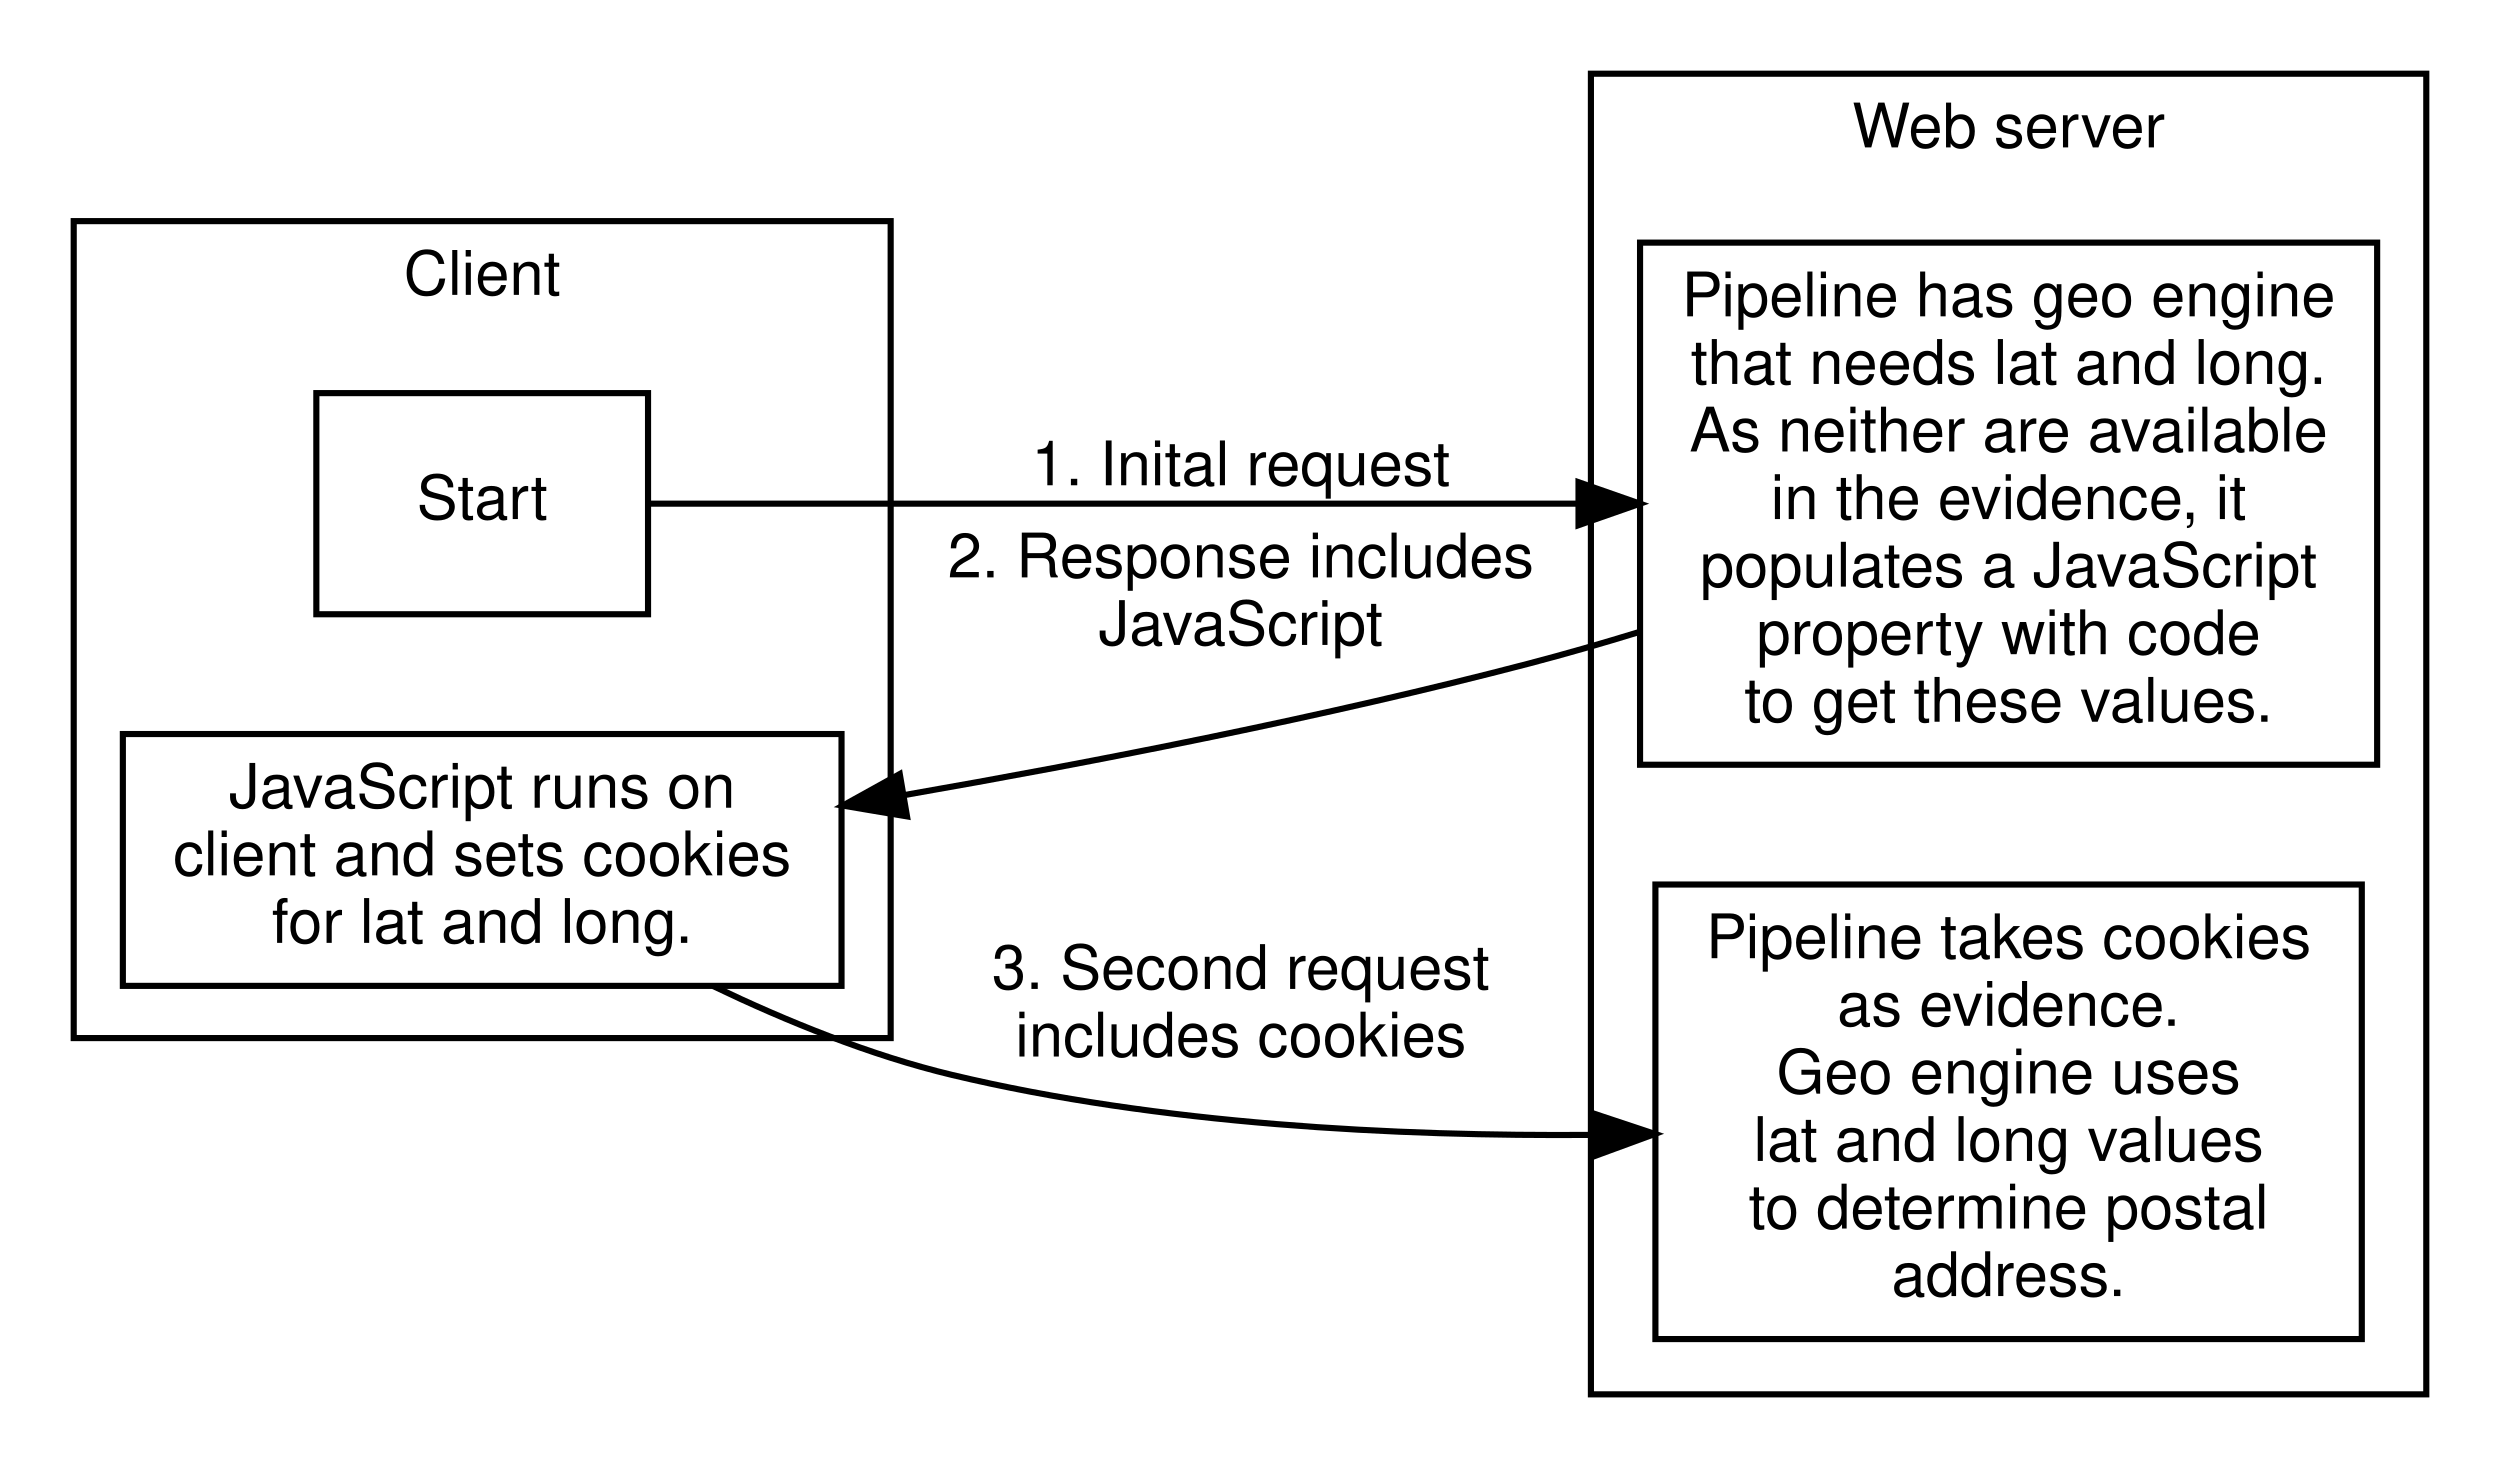
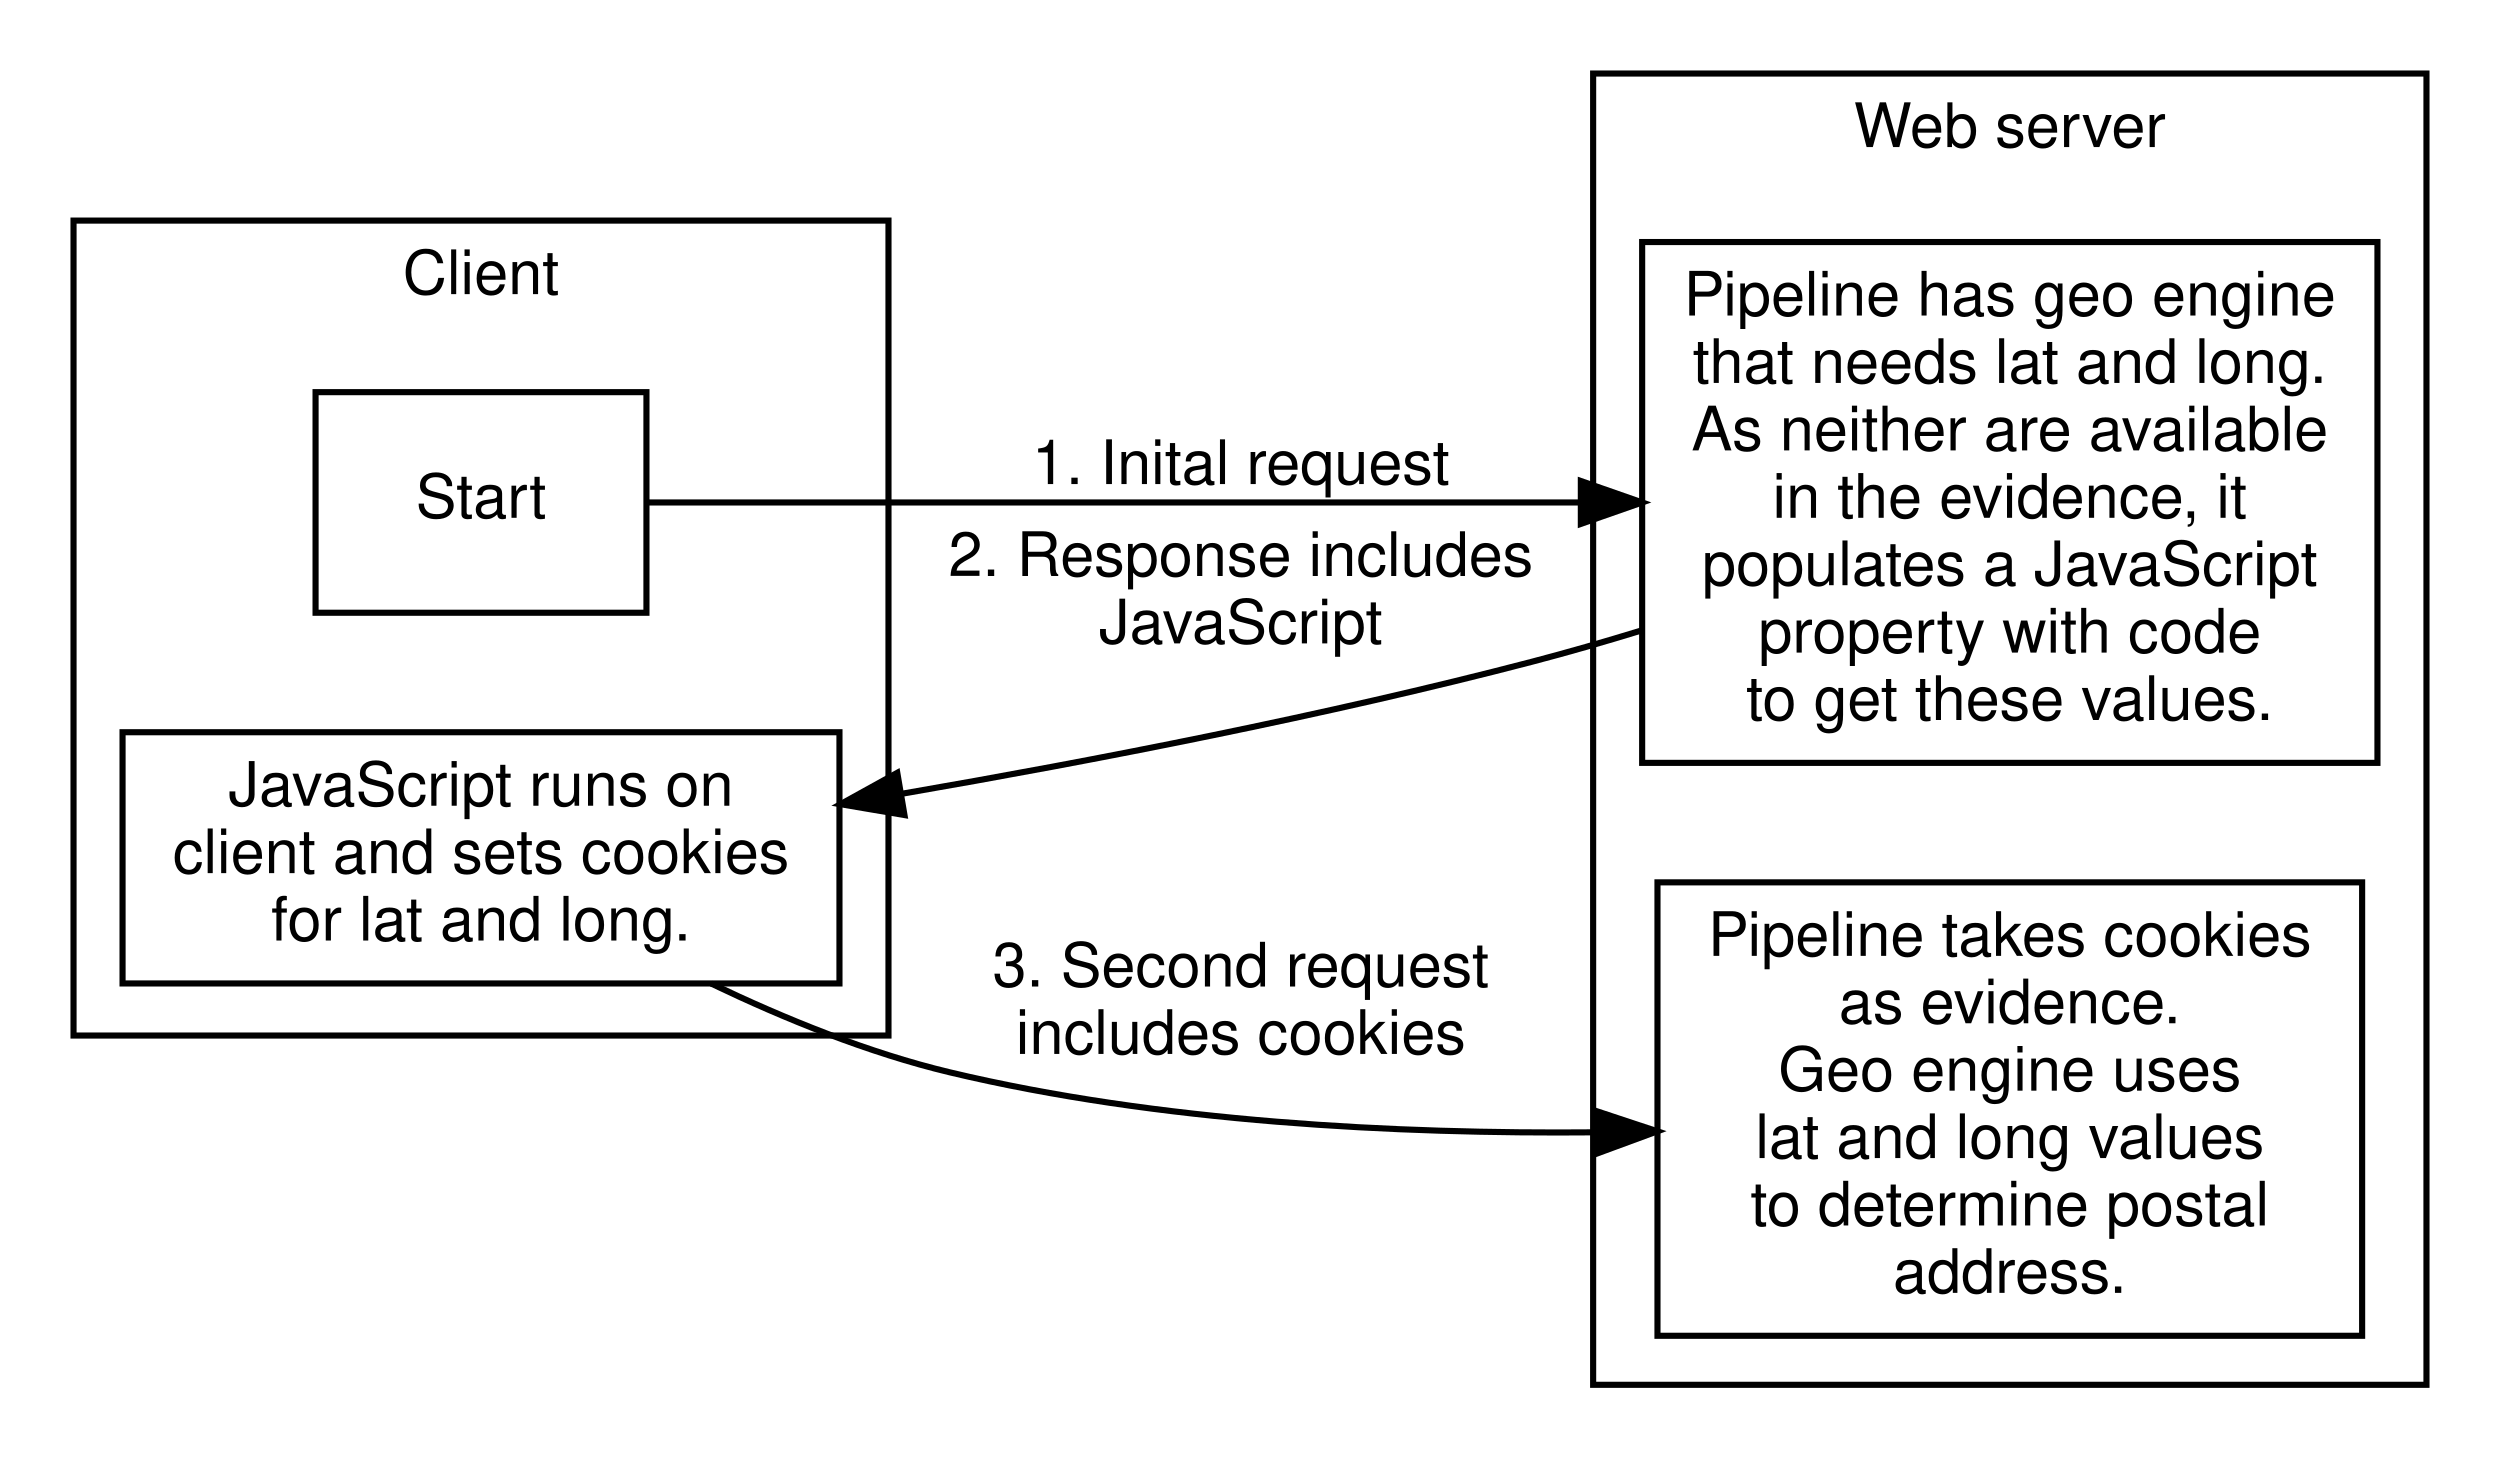
- <svg xmlns="http://www.w3.org/2000/svg" width="407pt" height="239pt" viewBox="0.00 0.00 407.00 239.00">
-   <g id="graph0" class="graph" transform="scale(1 1) rotate(0) translate(4 235)">
+ <svg xmlns="http://www.w3.org/2000/svg" width="408pt" height="238pt" viewBox="0.00 0.00 408.00 238.00">
+   <g id="graph0" class="graph" transform="scale(1 1) rotate(0) translate(4 234)">
    <g id="clust1" class="cluster">
-       <polygon fill="none" stroke="black" points="255,-8 255,-223 391,-223 391,-8 255,-8" />
-       <text text-anchor="middle" x="323" y="-211" font-family="Helvetica,sans-Serif" font-size="10.00">Web server</text>
+       <polygon fill="none" stroke="black" points="256,-8 256,-222 392,-222 392,-8 256,-8" />
+       <text text-anchor="middle" x="324" y="-210" font-family="Helvetica,sans-Serif" font-size="10.00">Web server</text>
    </g>
    <g id="clust2" class="cluster">
-       <polygon fill="none" stroke="black" points="8,-66 8,-199 141,-199 141,-66 8,-66" />
-       <text text-anchor="middle" x="74.5" y="-187" font-family="Helvetica,sans-Serif" font-size="10.00">Client</text>
+       <polygon fill="none" stroke="black" points="8,-65 8,-198 141,-198 141,-65 8,-65" />
+       <text text-anchor="middle" x="74.5" y="-186" font-family="Helvetica,sans-Serif" font-size="10.00">Client</text>
    </g>
    <g id="node1" class="node">
-       <polygon fill="none" stroke="black" points="263,-110.5 263,-195.5 383,-195.5 383,-110.5 263,-110.5" />
-       <text text-anchor="middle" x="323" y="-183.5" font-family="Helvetica,sans-Serif" font-size="10.00">Pipeline has geo engine</text>
-       <text text-anchor="middle" x="323" y="-172.5" font-family="Helvetica,sans-Serif" font-size="10.00">that needs lat and long.</text>
-       <text text-anchor="middle" x="323" y="-161.5" font-family="Helvetica,sans-Serif" font-size="10.00">As neither are available</text>
-       <text text-anchor="middle" x="323" y="-150.5" font-family="Helvetica,sans-Serif" font-size="10.00">in the evidence, it</text>
-       <text text-anchor="middle" x="323" y="-139.5" font-family="Helvetica,sans-Serif" font-size="10.00">populates a JavaScript</text>
-       <text text-anchor="middle" x="323" y="-128.5" font-family="Helvetica,sans-Serif" font-size="10.00">property with code</text>
-       <text text-anchor="middle" x="323" y="-117.5" font-family="Helvetica,sans-Serif" font-size="10.00">to get these values.</text>
+       <polygon fill="none" stroke="black" points="264,-109.5 264,-194.5 384,-194.5 384,-109.5 264,-109.5" />
+       <text text-anchor="middle" x="324" y="-182.5" font-family="Helvetica,sans-Serif" font-size="10.00">Pipeline has geo engine</text>
+       <text text-anchor="middle" x="324" y="-171.5" font-family="Helvetica,sans-Serif" font-size="10.00">that needs lat and long.</text>
+       <text text-anchor="middle" x="324" y="-160.5" font-family="Helvetica,sans-Serif" font-size="10.00">As neither are available</text>
+       <text text-anchor="middle" x="324" y="-149.5" font-family="Helvetica,sans-Serif" font-size="10.00">in the evidence, it</text>
+       <text text-anchor="middle" x="324" y="-138.5" font-family="Helvetica,sans-Serif" font-size="10.00">populates a JavaScript</text>
+       <text text-anchor="middle" x="324" y="-127.5" font-family="Helvetica,sans-Serif" font-size="10.00">property with code</text>
+       <text text-anchor="middle" x="324" y="-116.5" font-family="Helvetica,sans-Serif" font-size="10.00">to get these values.</text>
    </g>
    <g id="node4" class="node">
-       <polygon fill="none" stroke="black" points="16,-74.5 16,-115.5 133,-115.5 133,-74.5 16,-74.5" />
-       <text text-anchor="middle" x="74.5" y="-103.5" font-family="Helvetica,sans-Serif" font-size="10.00">JavaScript runs on</text>
-       <text text-anchor="middle" x="74.5" y="-92.5" font-family="Helvetica,sans-Serif" font-size="10.00">client and sets cookies</text>
-       <text text-anchor="middle" x="74.5" y="-81.5" font-family="Helvetica,sans-Serif" font-size="10.00">for lat and long.</text>
+       <polygon fill="none" stroke="black" points="16,-73.5 16,-114.5 133,-114.5 133,-73.5 16,-73.5" />
+       <text text-anchor="middle" x="74.5" y="-102.5" font-family="Helvetica,sans-Serif" font-size="10.00">JavaScript runs on</text>
+       <text text-anchor="middle" x="74.5" y="-91.5" font-family="Helvetica,sans-Serif" font-size="10.00">client and sets cookies</text>
+       <text text-anchor="middle" x="74.5" y="-80.5" font-family="Helvetica,sans-Serif" font-size="10.00">for lat and long.</text>
    </g>
    <g id="edge2" class="edge">
-       <path fill="none" stroke="black" d="M262.977,-132.146C256.939,-130.291 250.869,-128.537 245,-127 211.801,-118.306 174.359,-110.984 143.126,-105.546" />
-       <polygon fill="black" stroke="black" points="143.664,-102.088 133.216,-103.848 142.481,-108.987 143.664,-102.088" />
-       <text text-anchor="middle" x="198" y="-141" font-family="Helvetica,sans-Serif" font-size="10.00">2. Response includes</text>
-       <text text-anchor="middle" x="198" y="-130" font-family="Helvetica,sans-Serif" font-size="10.00">JavaScript</text>
+       <path fill="none" stroke="black" d="M263.979,-131.14C257.941,-129.286 251.87,-127.534 246,-126 212.476,-117.24 174.648,-109.891 143.156,-104.453" />
+       <polygon fill="black" stroke="black" points="143.612,-100.981 133.167,-102.756 142.439,-107.882 143.612,-100.981" />
+       <text text-anchor="middle" x="198.5" y="-140" font-family="Helvetica,sans-Serif" font-size="10.00">2. Response includes</text>
+       <text text-anchor="middle" x="198.5" y="-129" font-family="Helvetica,sans-Serif" font-size="10.00">JavaScript</text>
    </g>
    <g id="node2" class="node">
-       <polygon fill="none" stroke="black" points="265.5,-17 265.5,-91 380.5,-91 380.5,-17 265.5,-17" />
-       <text text-anchor="middle" x="323" y="-79" font-family="Helvetica,sans-Serif" font-size="10.00">Pipeline takes cookies</text>
-       <text text-anchor="middle" x="323" y="-68" font-family="Helvetica,sans-Serif" font-size="10.00">as evidence.</text>
-       <text text-anchor="middle" x="323" y="-57" font-family="Helvetica,sans-Serif" font-size="10.00">Geo engine uses</text>
-       <text text-anchor="middle" x="323" y="-46" font-family="Helvetica,sans-Serif" font-size="10.00">lat and long values</text>
-       <text text-anchor="middle" x="323" y="-35" font-family="Helvetica,sans-Serif" font-size="10.00">to determine postal</text>
-       <text text-anchor="middle" x="323" y="-24" font-family="Helvetica,sans-Serif" font-size="10.00">address.</text>
+       <polygon fill="none" stroke="black" points="266.5,-16 266.5,-90 381.5,-90 381.5,-16 266.5,-16" />
+       <text text-anchor="middle" x="324" y="-78" font-family="Helvetica,sans-Serif" font-size="10.00">Pipeline takes cookies</text>
+       <text text-anchor="middle" x="324" y="-67" font-family="Helvetica,sans-Serif" font-size="10.00">as evidence.</text>
+       <text text-anchor="middle" x="324" y="-56" font-family="Helvetica,sans-Serif" font-size="10.00">Geo engine uses</text>
+       <text text-anchor="middle" x="324" y="-45" font-family="Helvetica,sans-Serif" font-size="10.00">lat and long values</text>
+       <text text-anchor="middle" x="324" y="-34" font-family="Helvetica,sans-Serif" font-size="10.00">to determine postal</text>
+       <text text-anchor="middle" x="324" y="-23" font-family="Helvetica,sans-Serif" font-size="10.00">address.</text>
    </g>
    <g id="node3" class="node">
-       <polygon fill="none" stroke="black" points="47.5,-135 47.5,-171 101.5,-171 101.5,-135 47.5,-135" />
-       <text text-anchor="middle" x="74.5" y="-150.5" font-family="Helvetica,sans-Serif" font-size="10.00">Start</text>
+       <polygon fill="none" stroke="black" points="47.5,-134 47.5,-170 101.5,-170 101.5,-134 47.5,-134" />
+       <text text-anchor="middle" x="74.5" y="-149.5" font-family="Helvetica,sans-Serif" font-size="10.00">Start</text>
    </g>
    <g id="edge1" class="edge">
-       <path fill="none" stroke="black" d="M101.88,-153C137.61,-153 202.681,-153 252.841,-153" />
-       <polygon fill="black" stroke="black" points="252.982,-156.5 262.982,-153 252.982,-149.5 252.982,-156.5" />
-       <text text-anchor="middle" x="198" y="-156" font-family="Helvetica,sans-Serif" font-size="10.00">1. Inital request</text>
+       <path fill="none" stroke="black" d="M101.519,-152C137.339,-152 203.154,-152 253.764,-152" />
+       <polygon fill="black" stroke="black" points="253.993,-155.5 263.993,-152 253.993,-148.5 253.993,-155.5" />
+       <text text-anchor="middle" x="198.5" y="-155" font-family="Helvetica,sans-Serif" font-size="10.00">1. Inital request</text>
    </g>
    <g id="edge3" class="edge">
-       <path fill="none" stroke="black" d="M112.069,-74.484C124.103,-68.714 137.791,-63.157 151,-60 184.762,-51.932 223.33,-49.979 255.283,-50.24" />
-       <polygon fill="black" stroke="black" points="255.357,-53.741 265.411,-50.397 255.466,-46.742 255.357,-53.741" />
-       <text text-anchor="middle" x="198" y="-74" font-family="Helvetica,sans-Serif" font-size="10.00">3. Second request</text>
-       <text text-anchor="middle" x="198" y="-63" font-family="Helvetica,sans-Serif" font-size="10.00">includes cookies</text>
+       <path fill="none" stroke="black" d="M112.068,-73.482C124.103,-67.712 137.791,-62.155 151,-59 185.091,-50.857 224.054,-48.916 256.266,-49.204" />
+       <polygon fill="black" stroke="black" points="256.416,-52.707 266.472,-49.371 256.531,-45.708 256.416,-52.707" />
+       <text text-anchor="middle" x="198.5" y="-73" font-family="Helvetica,sans-Serif" font-size="10.00">3. Second request</text>
+       <text text-anchor="middle" x="198.5" y="-62" font-family="Helvetica,sans-Serif" font-size="10.00">includes cookies</text>
    </g>
  </g>
</svg>
